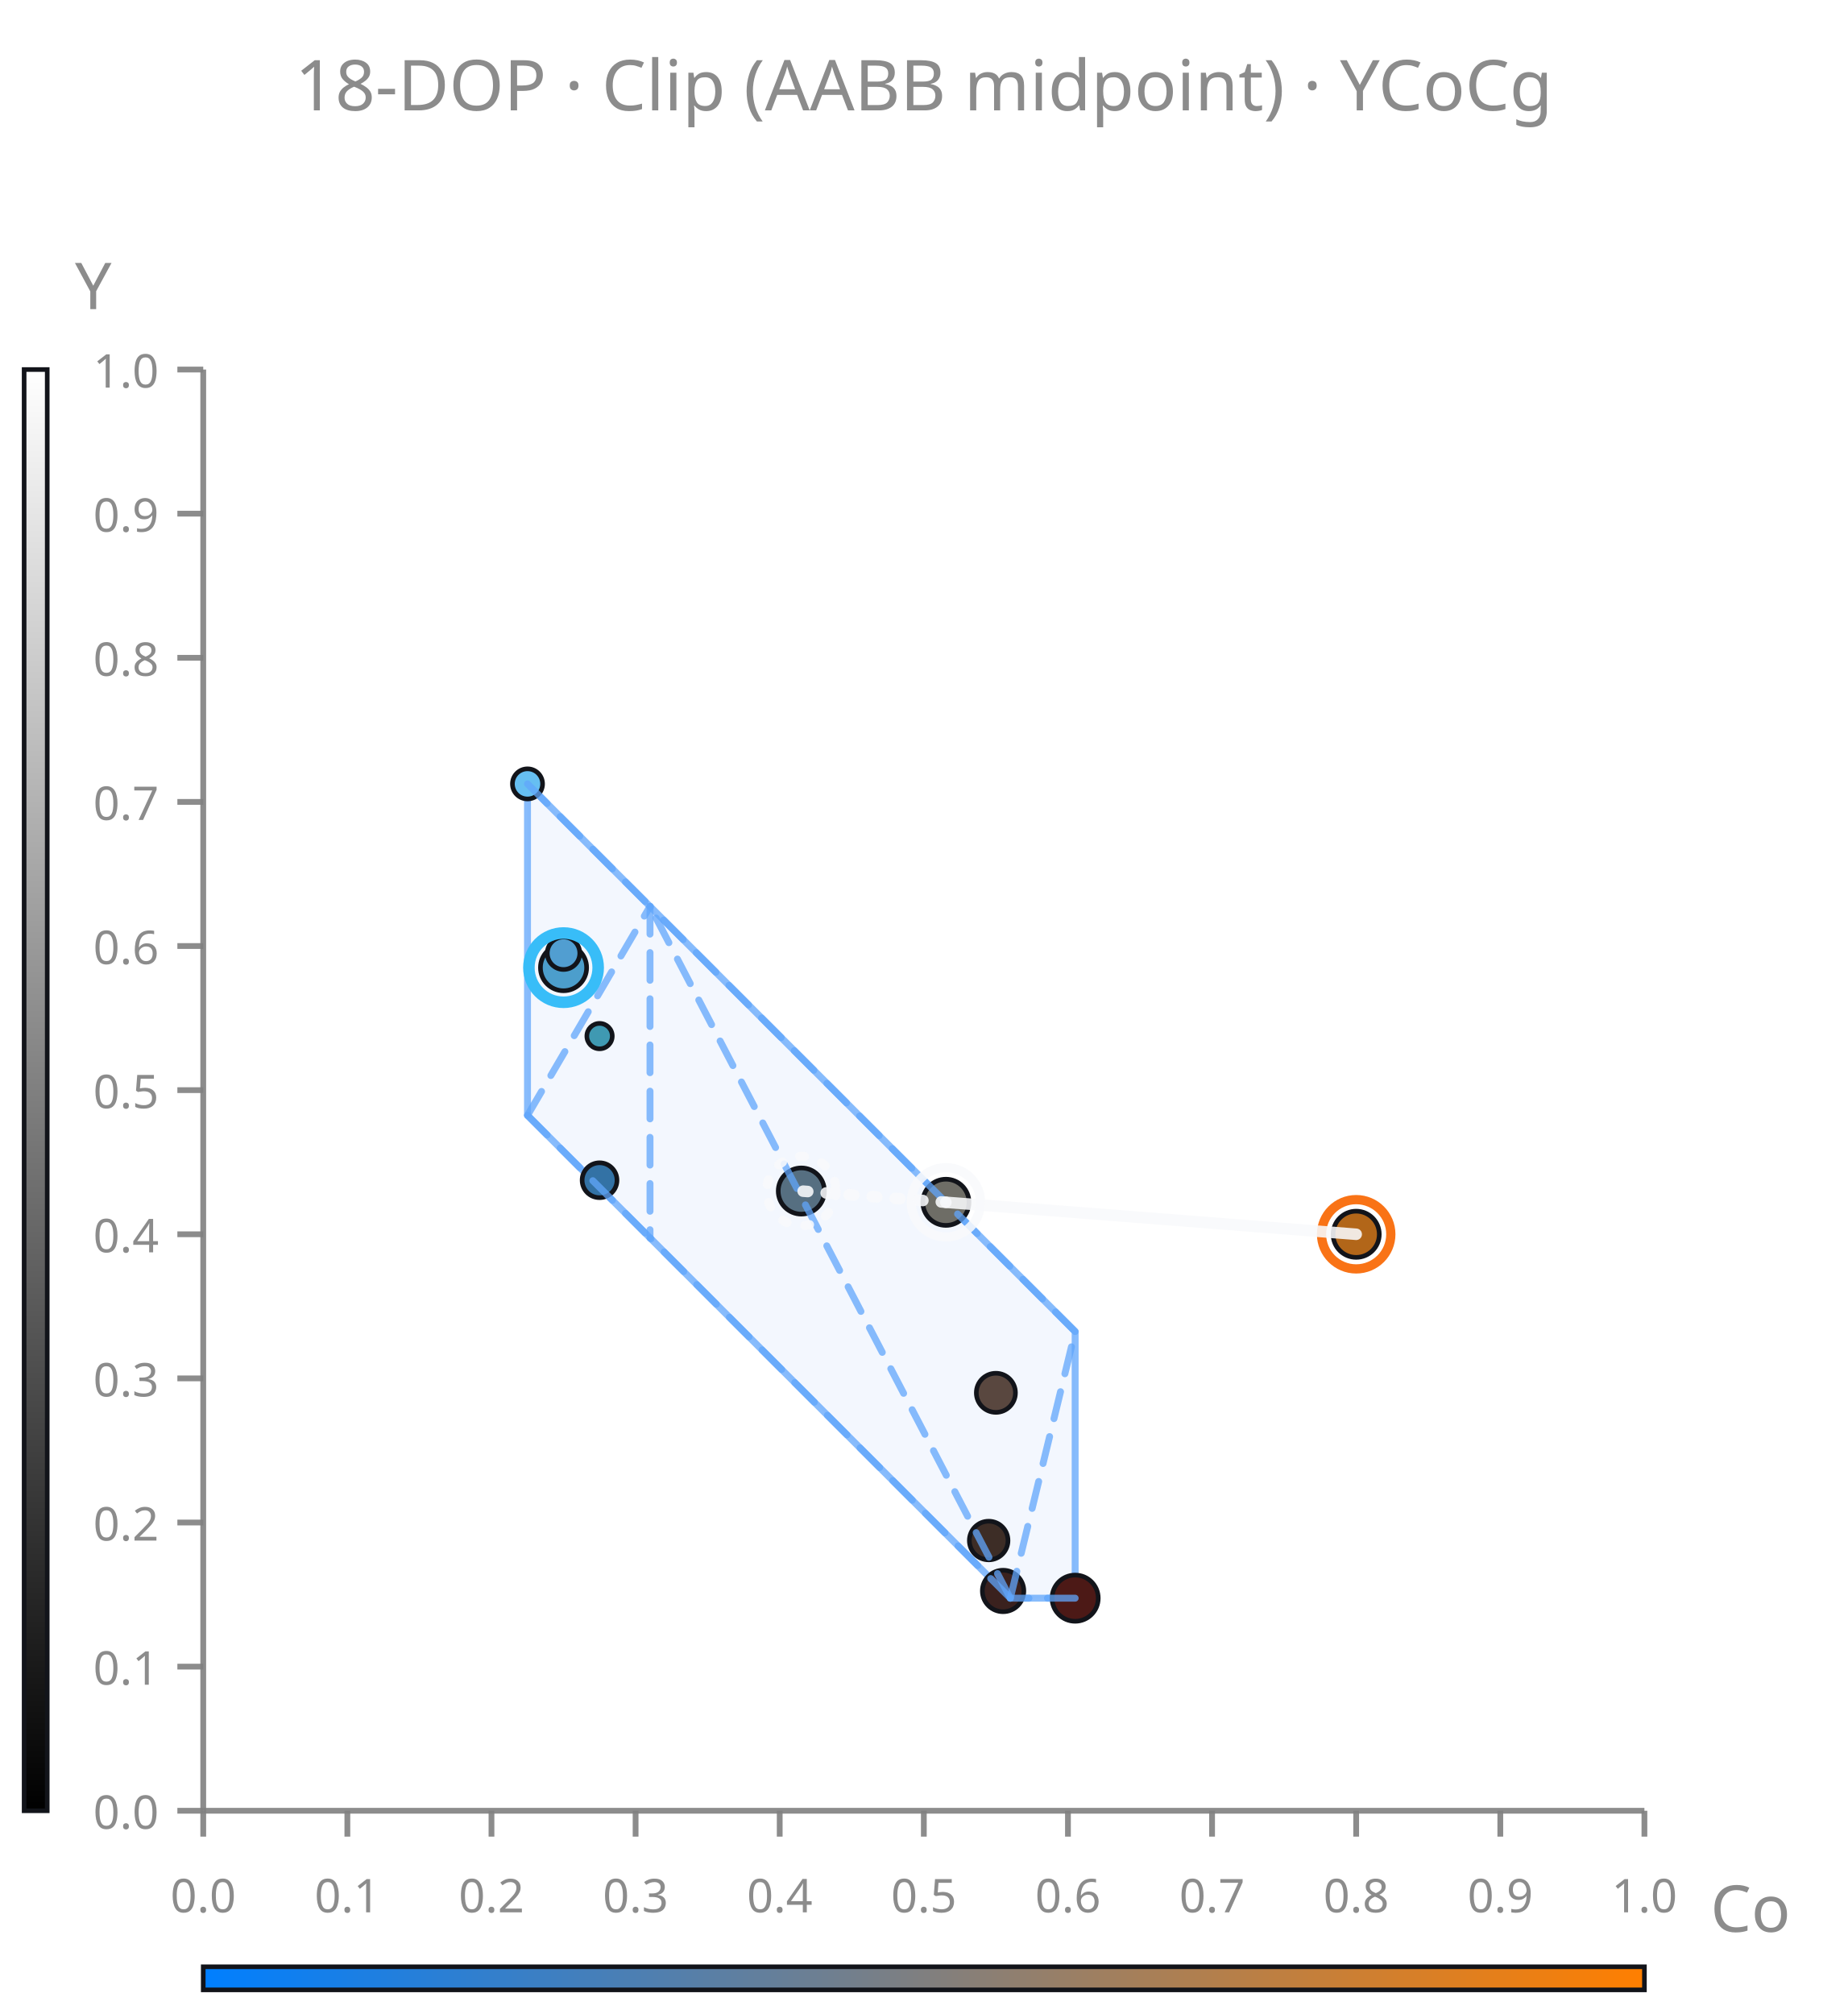
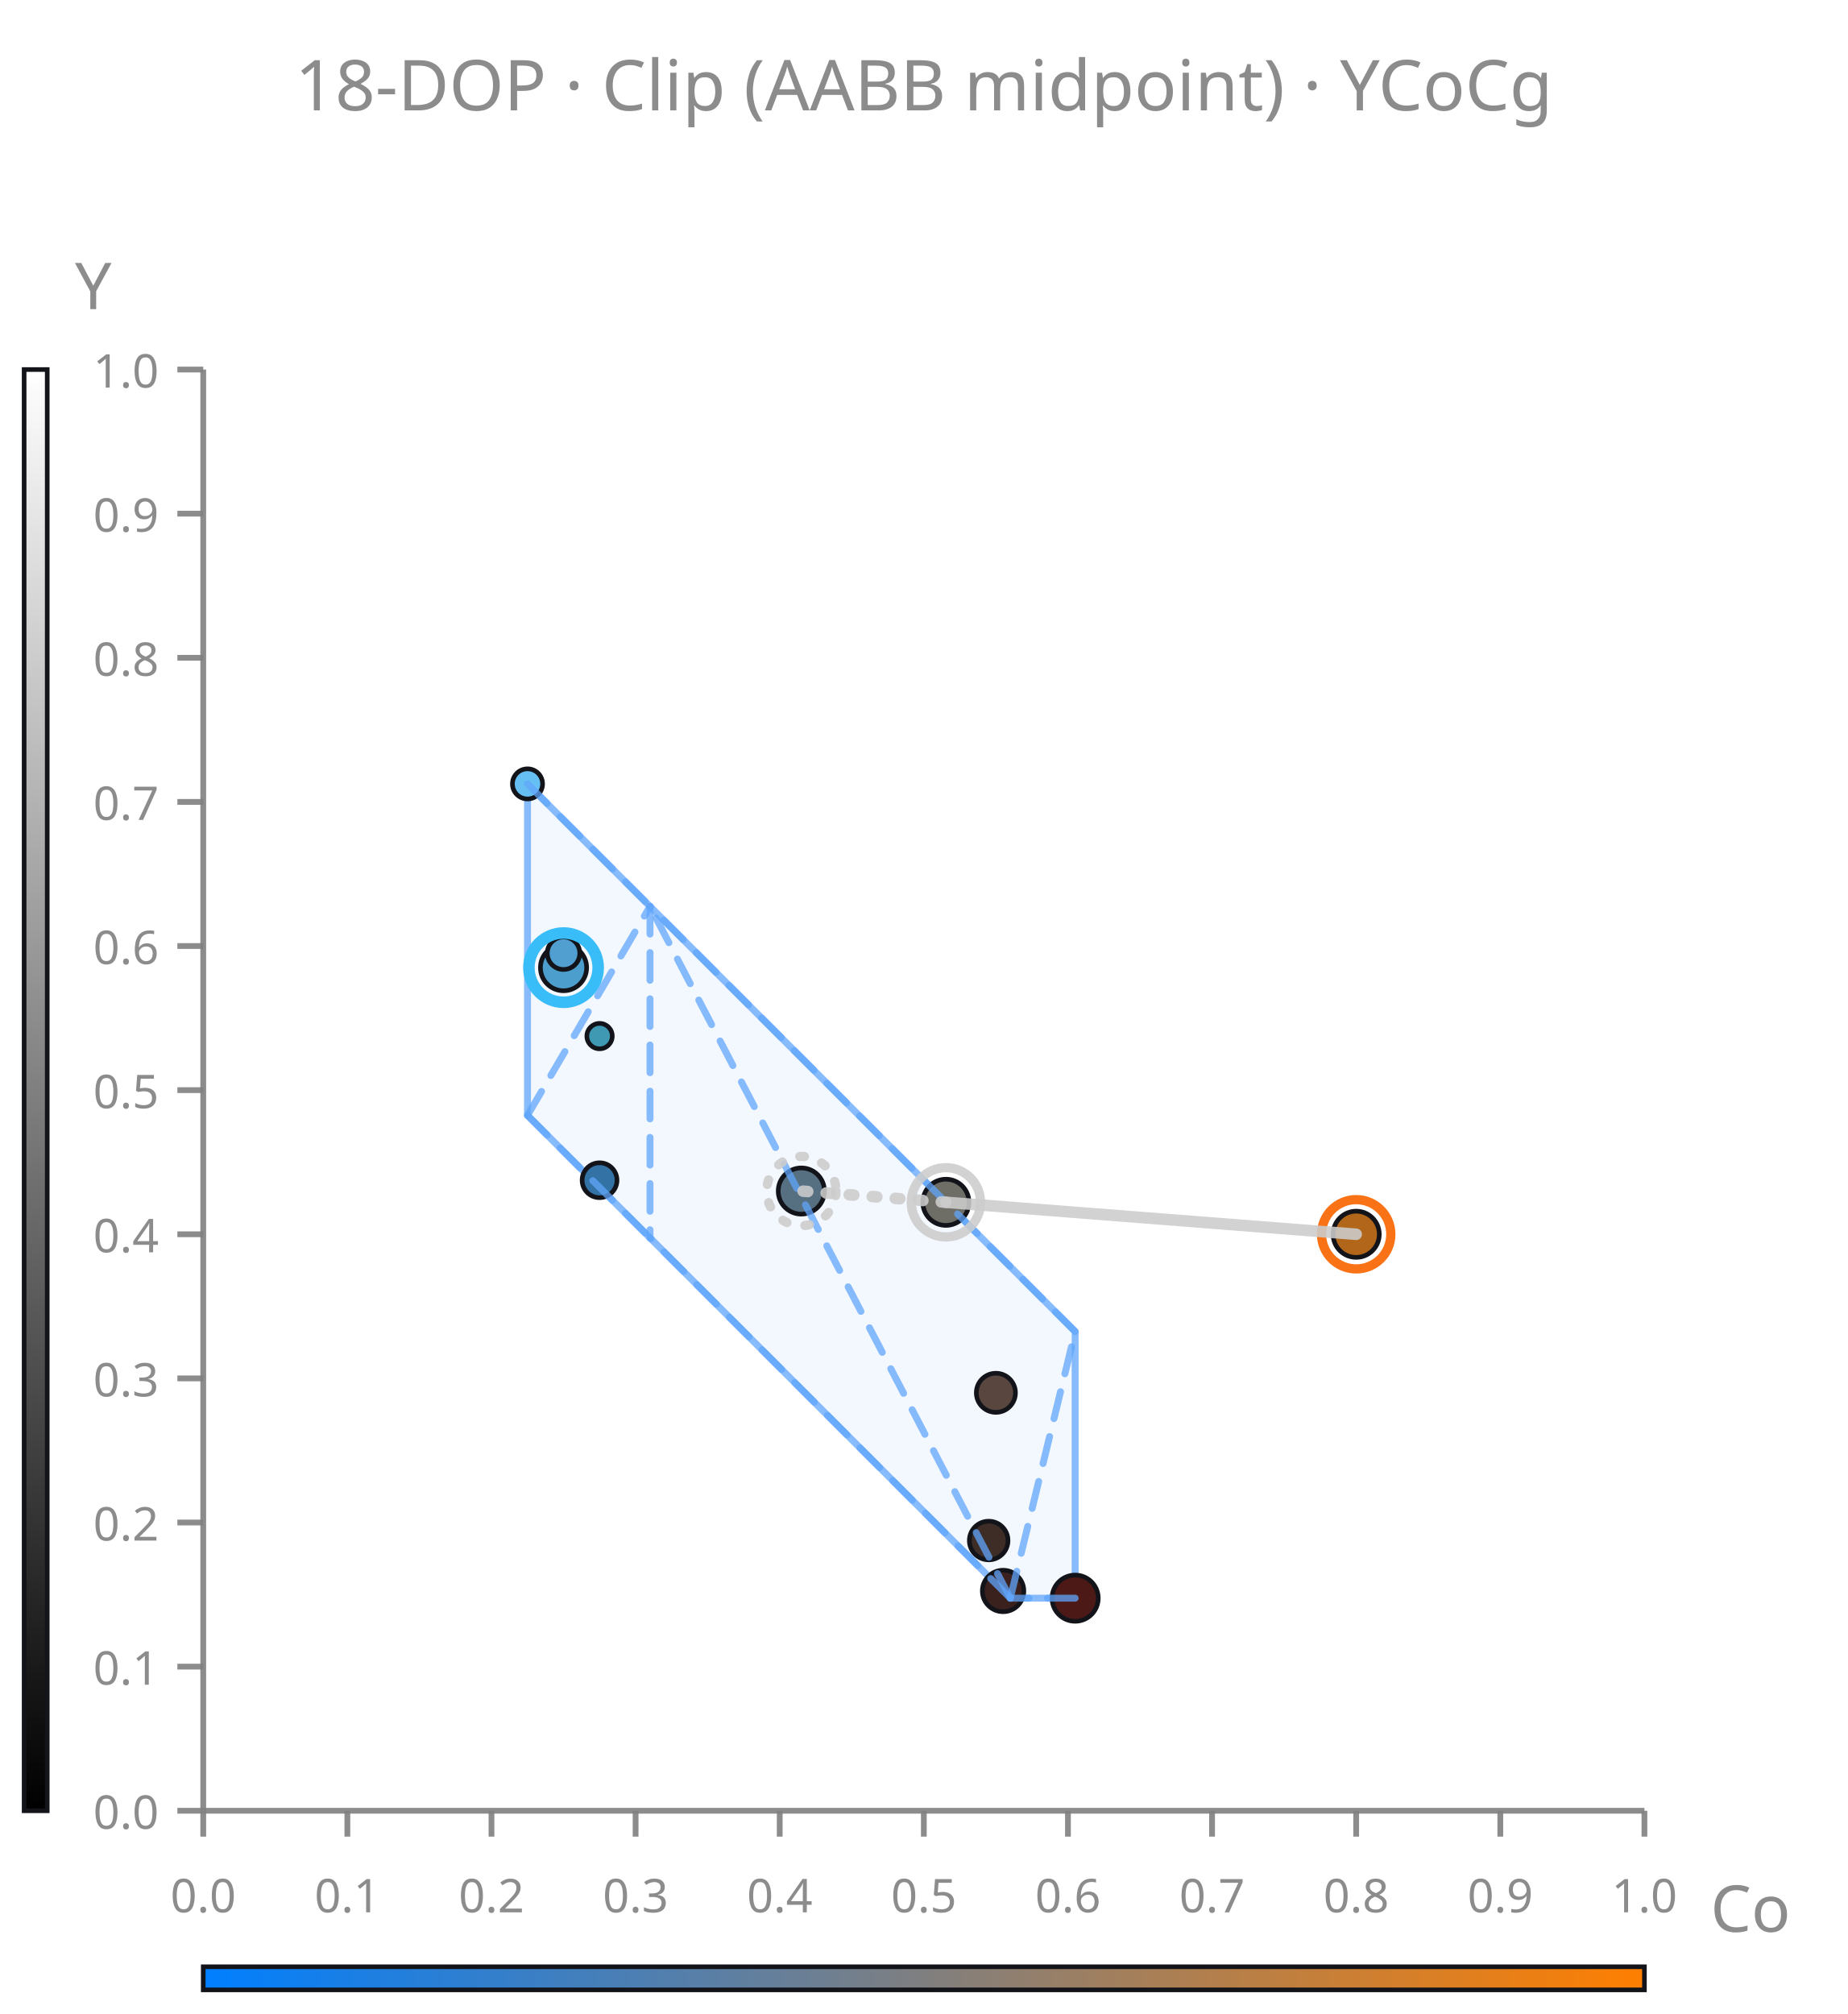
<svg xmlns="http://www.w3.org/2000/svg" baseProfile="full" height="436.0px" version="1.1" viewBox="0,0,400.0,436.0" width="400.0px">
  <defs>
    <linearGradient gradientUnits="userSpaceOnUse" id="plotGradY_0_2_3" x1="7.724" x2="7.724" y1="80" y2="392.0">
      <stop offset="0" stop-color="rgb(255,255,255)" />
      <stop offset="1" stop-color="rgb(0,0,0)" />
    </linearGradient>
    <linearGradient gradientUnits="userSpaceOnUse" id="plotGradX_0_2_3" x1="44.0" x2="356" y1="428.276" y2="428.276">
      <stop offset="0" stop-color="rgb(0,127,255)" />
      <stop offset="1" stop-color="rgb(255,127,0)" />
    </linearGradient>
  </defs>
  <g class="layer_bg" />
  <g class="layer_boundary">
    <polygon fill="rgba(59,130,246,0.06)" points="218.72,345.98 232.76,345.98 232.76,288.26 114.2,169.7 114.2,241.46" stroke="rgba(96,165,250,0.75)" stroke-linejoin="round" stroke-width="1.5" />
  </g>
  <g class="layer_axes">
    <line fill="none" stroke="rgba(128,128,128,0.9)" stroke-width="1.25" x1="44.0" x2="356" y1="392.0" y2="392.0" />
    <line fill="none" stroke="rgba(128,128,128,0.9)" stroke-width="1.25" x1="44.0" x2="44.0" y1="392.0" y2="80" />
    <line fill="none" stroke="rgba(128,128,128,0.9)" stroke-width="1.25" x1="44.0" x2="44.0" y1="392.0" y2="397.6" />
    <text dominant-baseline="hanging" fill="rgba(128,128,128,0.9)" font-family="sans-serif" font-size="10.08" text-anchor="middle" x="44.0" y="406.168">0.0</text>
    <line fill="none" stroke="rgba(128,128,128,0.9)" stroke-width="1.25" x1="75.2" x2="75.2" y1="392.0" y2="397.6" />
    <text dominant-baseline="hanging" fill="rgba(128,128,128,0.9)" font-family="sans-serif" font-size="10.08" text-anchor="middle" x="75.2" y="406.168">0.1</text>
    <line fill="none" stroke="rgba(128,128,128,0.9)" stroke-width="1.25" x1="106.4" x2="106.4" y1="392.0" y2="397.6" />
    <text dominant-baseline="hanging" fill="rgba(128,128,128,0.9)" font-family="sans-serif" font-size="10.08" text-anchor="middle" x="106.4" y="406.168">0.2</text>
    <line fill="none" stroke="rgba(128,128,128,0.9)" stroke-width="1.25" x1="137.6" x2="137.6" y1="392.0" y2="397.6" />
    <text dominant-baseline="hanging" fill="rgba(128,128,128,0.9)" font-family="sans-serif" font-size="10.08" text-anchor="middle" x="137.6" y="406.168">0.3</text>
    <line fill="none" stroke="rgba(128,128,128,0.9)" stroke-width="1.25" x1="168.8" x2="168.8" y1="392.0" y2="397.6" />
    <text dominant-baseline="hanging" fill="rgba(128,128,128,0.9)" font-family="sans-serif" font-size="10.08" text-anchor="middle" x="168.8" y="406.168">0.4</text>
    <line fill="none" stroke="rgba(128,128,128,0.9)" stroke-width="1.25" x1="200" x2="200" y1="392.0" y2="397.6" />
    <text dominant-baseline="hanging" fill="rgba(128,128,128,0.9)" font-family="sans-serif" font-size="10.08" text-anchor="middle" x="200" y="406.168">0.5</text>
    <line fill="none" stroke="rgba(128,128,128,0.9)" stroke-width="1.25" x1="231.2" x2="231.2" y1="392.0" y2="397.6" />
    <text dominant-baseline="hanging" fill="rgba(128,128,128,0.9)" font-family="sans-serif" font-size="10.08" text-anchor="middle" x="231.2" y="406.168">0.6</text>
    <line fill="none" stroke="rgba(128,128,128,0.9)" stroke-width="1.25" x1="262.4" x2="262.4" y1="392.0" y2="397.6" />
    <text dominant-baseline="hanging" fill="rgba(128,128,128,0.9)" font-family="sans-serif" font-size="10.08" text-anchor="middle" x="262.4" y="406.168">0.7</text>
    <line fill="none" stroke="rgba(128,128,128,0.9)" stroke-width="1.25" x1="293.6" x2="293.6" y1="392.0" y2="397.6" />
    <text dominant-baseline="hanging" fill="rgba(128,128,128,0.9)" font-family="sans-serif" font-size="10.08" text-anchor="middle" x="293.6" y="406.168">0.8</text>
    <line fill="none" stroke="rgba(128,128,128,0.9)" stroke-width="1.25" x1="324.8" x2="324.8" y1="392.0" y2="397.6" />
    <text dominant-baseline="hanging" fill="rgba(128,128,128,0.9)" font-family="sans-serif" font-size="10.08" text-anchor="middle" x="324.8" y="406.168">0.9</text>
    <line fill="none" stroke="rgba(128,128,128,0.9)" stroke-width="1.25" x1="356" x2="356" y1="392.0" y2="397.6" />
    <text dominant-baseline="hanging" fill="rgba(128,128,128,0.9)" font-family="sans-serif" font-size="10.08" text-anchor="middle" x="356" y="406.168">1.0</text>
    <line fill="none" stroke="rgba(128,128,128,0.9)" stroke-width="1.25" x1="44.0" x2="38.4" y1="392.0" y2="392.0" />
    <text dominant-baseline="central" fill="rgba(128,128,128,0.9)" font-family="sans-serif" font-size="10.08" text-anchor="end" x="34.4" y="392.0">0.0</text>
    <line fill="none" stroke="rgba(128,128,128,0.9)" stroke-width="1.25" x1="44.0" x2="38.4" y1="360.8" y2="360.8" />
    <text dominant-baseline="central" fill="rgba(128,128,128,0.9)" font-family="sans-serif" font-size="10.08" text-anchor="end" x="34.4" y="360.8">0.1</text>
    <line fill="none" stroke="rgba(128,128,128,0.9)" stroke-width="1.25" x1="44.0" x2="38.4" y1="329.6" y2="329.6" />
    <text dominant-baseline="central" fill="rgba(128,128,128,0.9)" font-family="sans-serif" font-size="10.08" text-anchor="end" x="34.4" y="329.6">0.2</text>
    <line fill="none" stroke="rgba(128,128,128,0.9)" stroke-width="1.25" x1="44.0" x2="38.4" y1="298.4" y2="298.4" />
    <text dominant-baseline="central" fill="rgba(128,128,128,0.9)" font-family="sans-serif" font-size="10.08" text-anchor="end" x="34.4" y="298.4">0.3</text>
    <line fill="none" stroke="rgba(128,128,128,0.9)" stroke-width="1.25" x1="44.0" x2="38.4" y1="267.2" y2="267.2" />
    <text dominant-baseline="central" fill="rgba(128,128,128,0.9)" font-family="sans-serif" font-size="10.08" text-anchor="end" x="34.4" y="267.2">0.4</text>
    <line fill="none" stroke="rgba(128,128,128,0.9)" stroke-width="1.25" x1="44.0" x2="38.4" y1="236" y2="236" />
    <text dominant-baseline="central" fill="rgba(128,128,128,0.9)" font-family="sans-serif" font-size="10.08" text-anchor="end" x="34.4" y="236">0.5</text>
    <line fill="none" stroke="rgba(128,128,128,0.9)" stroke-width="1.25" x1="44.0" x2="38.4" y1="204.8" y2="204.8" />
    <text dominant-baseline="central" fill="rgba(128,128,128,0.9)" font-family="sans-serif" font-size="10.08" text-anchor="end" x="34.4" y="204.8">0.6</text>
    <line fill="none" stroke="rgba(128,128,128,0.9)" stroke-width="1.25" x1="44.0" x2="38.4" y1="173.6" y2="173.6" />
    <text dominant-baseline="central" fill="rgba(128,128,128,0.9)" font-family="sans-serif" font-size="10.08" text-anchor="end" x="34.4" y="173.6">0.7</text>
    <line fill="none" stroke="rgba(128,128,128,0.9)" stroke-width="1.25" x1="44.0" x2="38.4" y1="142.4" y2="142.4" />
    <text dominant-baseline="central" fill="rgba(128,128,128,0.9)" font-family="sans-serif" font-size="10.08" text-anchor="end" x="34.4" y="142.4">0.8</text>
    <line fill="none" stroke="rgba(128,128,128,0.9)" stroke-width="1.25" x1="44.0" x2="38.4" y1="111.2" y2="111.2" />
    <text dominant-baseline="central" fill="rgba(128,128,128,0.9)" font-family="sans-serif" font-size="10.08" text-anchor="end" x="34.4" y="111.2">0.9</text>
    <line fill="none" stroke="rgba(128,128,128,0.9)" stroke-width="1.25" x1="44.0" x2="38.4" y1="80" y2="80" />
    <text dominant-baseline="central" fill="rgba(128,128,128,0.9)" font-family="sans-serif" font-size="10.08" text-anchor="end" x="34.4" y="80">1.0</text>
    <text fill="rgba(128,128,128,0.9)" font-family="sans-serif" font-size="14" x="370.3" y="418.208">Co</text>
    <text fill="rgba(128,128,128,0.9)" font-family="sans-serif" font-size="14" x="16.224" y="66.928">Y</text>
    <rect fill="url(#plotGradY_0_2_3) none" height="312" shape-rendering="geometricPrecision" stroke="rgba(18,20,26,1.0)" stroke-width="1.0" width="5.0" x="5.224" y="80" />
    <rect fill="url(#plotGradX_0_2_3) none" height="5.0" shape-rendering="geometricPrecision" stroke="rgba(18,20,26,1.0)" stroke-width="1.0" width="312" x="44.0" y="425.776" />
  </g>
  <g class="layer_dots">
    <circle cx="129.8" cy="224.3" fill="rgb(63,153,178)" r="2.75" stroke="rgba(18,20,26,1.0)" stroke-width="1.0" />
    <circle cx="114.2" cy="169.7" fill="rgb(102,191,242)" r="3.261" stroke="rgba(18,20,26,1.0)" stroke-width="1.0" />
    <circle cx="122" cy="209.48" fill="rgb(76,158,204)" r="5.0" stroke="rgba(18,20,26,1.0)" stroke-width="1.0" />
    <circle cx="122" cy="206.36" fill="rgb(81,158,209)" r="3.517" stroke="rgba(18,20,26,1.0)" stroke-width="1.0" />
    <circle cx="129.8" cy="255.5" fill="rgb(51,114,165)" r="3.773" stroke="rgba(18,20,26,1.0)" stroke-width="1.0" />
    <circle cx="173.48" cy="257.84" fill="rgb(86,111,129)" r="5.0" stroke="rgba(18,20,26,1.0)" stroke-width="1.0" />
    <circle cx="204.779" cy="260.279" fill="rgb(110,109,102)" r="5.0" stroke="rgba(18,20,26,1.0)" stroke-width="1.0" />
    <circle cx="293.6" cy="267.2" fill="rgb(178,102,25)" r="5.0" stroke="rgba(18,20,26,1.0)" stroke-width="1.0" />
    <line fill="none" stroke="rgba(96,165,250,0.75)" stroke-dasharray="6,4" stroke-linecap="round" stroke-width="1.5" x1="114.2" x2="140.72" y1="241.46" y2="196.22" />
    <line fill="none" stroke="rgba(96,165,250,0.75)" stroke-dasharray="6,4" stroke-linecap="round" stroke-width="1.5" x1="114.2" x2="140.72" y1="241.46" y2="267.98" />
    <line fill="none" stroke="rgba(96,165,250,0.75)" stroke-dasharray="6,4" stroke-linecap="round" stroke-width="1.5" x1="114.2" x2="140.72" y1="169.7" y2="196.22" />
    <circle cx="214.04" cy="333.5" fill="rgb(61,45,38)" r="4.182" stroke="rgba(18,20,26,1.0)" stroke-width="1.0" />
    <circle cx="215.6" cy="301.52" fill="rgb(89,71,63)" r="4.233" stroke="rgba(18,20,26,1.0)" stroke-width="1.0" />
    <circle cx="217.16" cy="344.42" fill="rgb(58,33,30)" r="4.489" stroke="rgba(18,20,26,1.0)" stroke-width="1.0" />
    <circle cx="232.76" cy="345.98" fill="rgb(76,25,22)" r="5.0" stroke="rgba(18,20,26,1.0)" stroke-width="1.0" />
    <line fill="none" stroke="rgba(96,165,250,0.75)" stroke-dasharray="6,4" stroke-linecap="round" stroke-width="1.5" x1="232.76" x2="218.72" y1="345.98" y2="345.98" />
    <line fill="none" stroke="rgba(96,165,250,0.75)" stroke-dasharray="6,4" stroke-linecap="round" stroke-width="1.5" x1="218.72" x2="140.72" y1="345.98" y2="196.22" />
    <line fill="none" stroke="rgba(96,165,250,0.75)" stroke-dasharray="6,4" stroke-linecap="round" stroke-width="1.5" x1="218.72" x2="140.72" y1="345.98" y2="267.98" />
    <line fill="none" stroke="rgba(96,165,250,0.75)" stroke-dasharray="6,4" stroke-linecap="round" stroke-width="1.5" x1="232.76" x2="140.72" y1="288.26" y2="196.22" />
    <line fill="none" stroke="rgba(96,165,250,0.75)" stroke-dasharray="6,4" stroke-linecap="round" stroke-width="1.5" x1="140.72" x2="140.72" y1="196.22" y2="267.98" />
    <line fill="none" stroke="rgba(96,165,250,0.75)" stroke-dasharray="6,4" stroke-linecap="round" stroke-width="1.5" x1="218.72" x2="232.76" y1="345.98" y2="288.26" />
  </g>
  <g class="layer_overlay">
    <circle cx="122" cy="209.48" fill="none" r="7.5" stroke="rgba(56,189,248,1.0)" stroke-width="2.5" />
    <circle cx="293.6" cy="267.2" fill="none" r="7.5" stroke="rgba(249,115,22,1.0)" stroke-width="2.0" />
-     <line stroke="rgba(248,250,252,0.88)" stroke-linecap="round" stroke-width="2.5" x1="293.6" x2="204.779" y1="267.2" y2="260.279" />
-     <circle cx="204.779" cy="260.279" fill="none" r="7.5" stroke="rgba(248,250,252,0.88)" stroke-width="2.0" />
-     <line fill="none" stroke="rgba(248,250,252,0.88)" stroke-dasharray="1 4" stroke-linecap="round" stroke-width="2.5" x1="204.779" x2="173.48" y1="260.279" y2="257.84" />
-     <circle cx="173.48" cy="257.84" fill="none" r="7.5" stroke="rgba(248,250,252,0.88)" stroke-dasharray="1 4" stroke-linecap="round" stroke-width="2.0" />
+     <line stroke="rgba(204,204,204,0.88)" stroke-linecap="round" stroke-width="2.5" x1="293.6" x2="204.779" y1="267.2" y2="260.279" />
+     <circle cx="204.779" cy="260.279" fill="none" r="7.5" stroke="rgba(204,204,204,0.88)" stroke-width="2.0" />
+     <line fill="none" stroke="rgba(204,204,204,0.88)" stroke-dasharray="1 4" stroke-linecap="round" stroke-width="2.5" x1="204.779" x2="173.48" y1="260.279" y2="257.84" />
+     <circle cx="173.48" cy="257.84" fill="none" r="7.5" stroke="rgba(204,204,204,0.88)" stroke-dasharray="1 4" stroke-linecap="round" stroke-width="2.0" />
  </g>
  <g class="layer_header">
    <text dominant-baseline="central" fill="rgba(128,128,128,0.9)" font-family="sans-serif" font-size="15.2" text-anchor="middle" x="200.0" y="18.0">18-DOP · Clip (AABB midpoint) · YCoCg</text>
  </g>
</svg>
